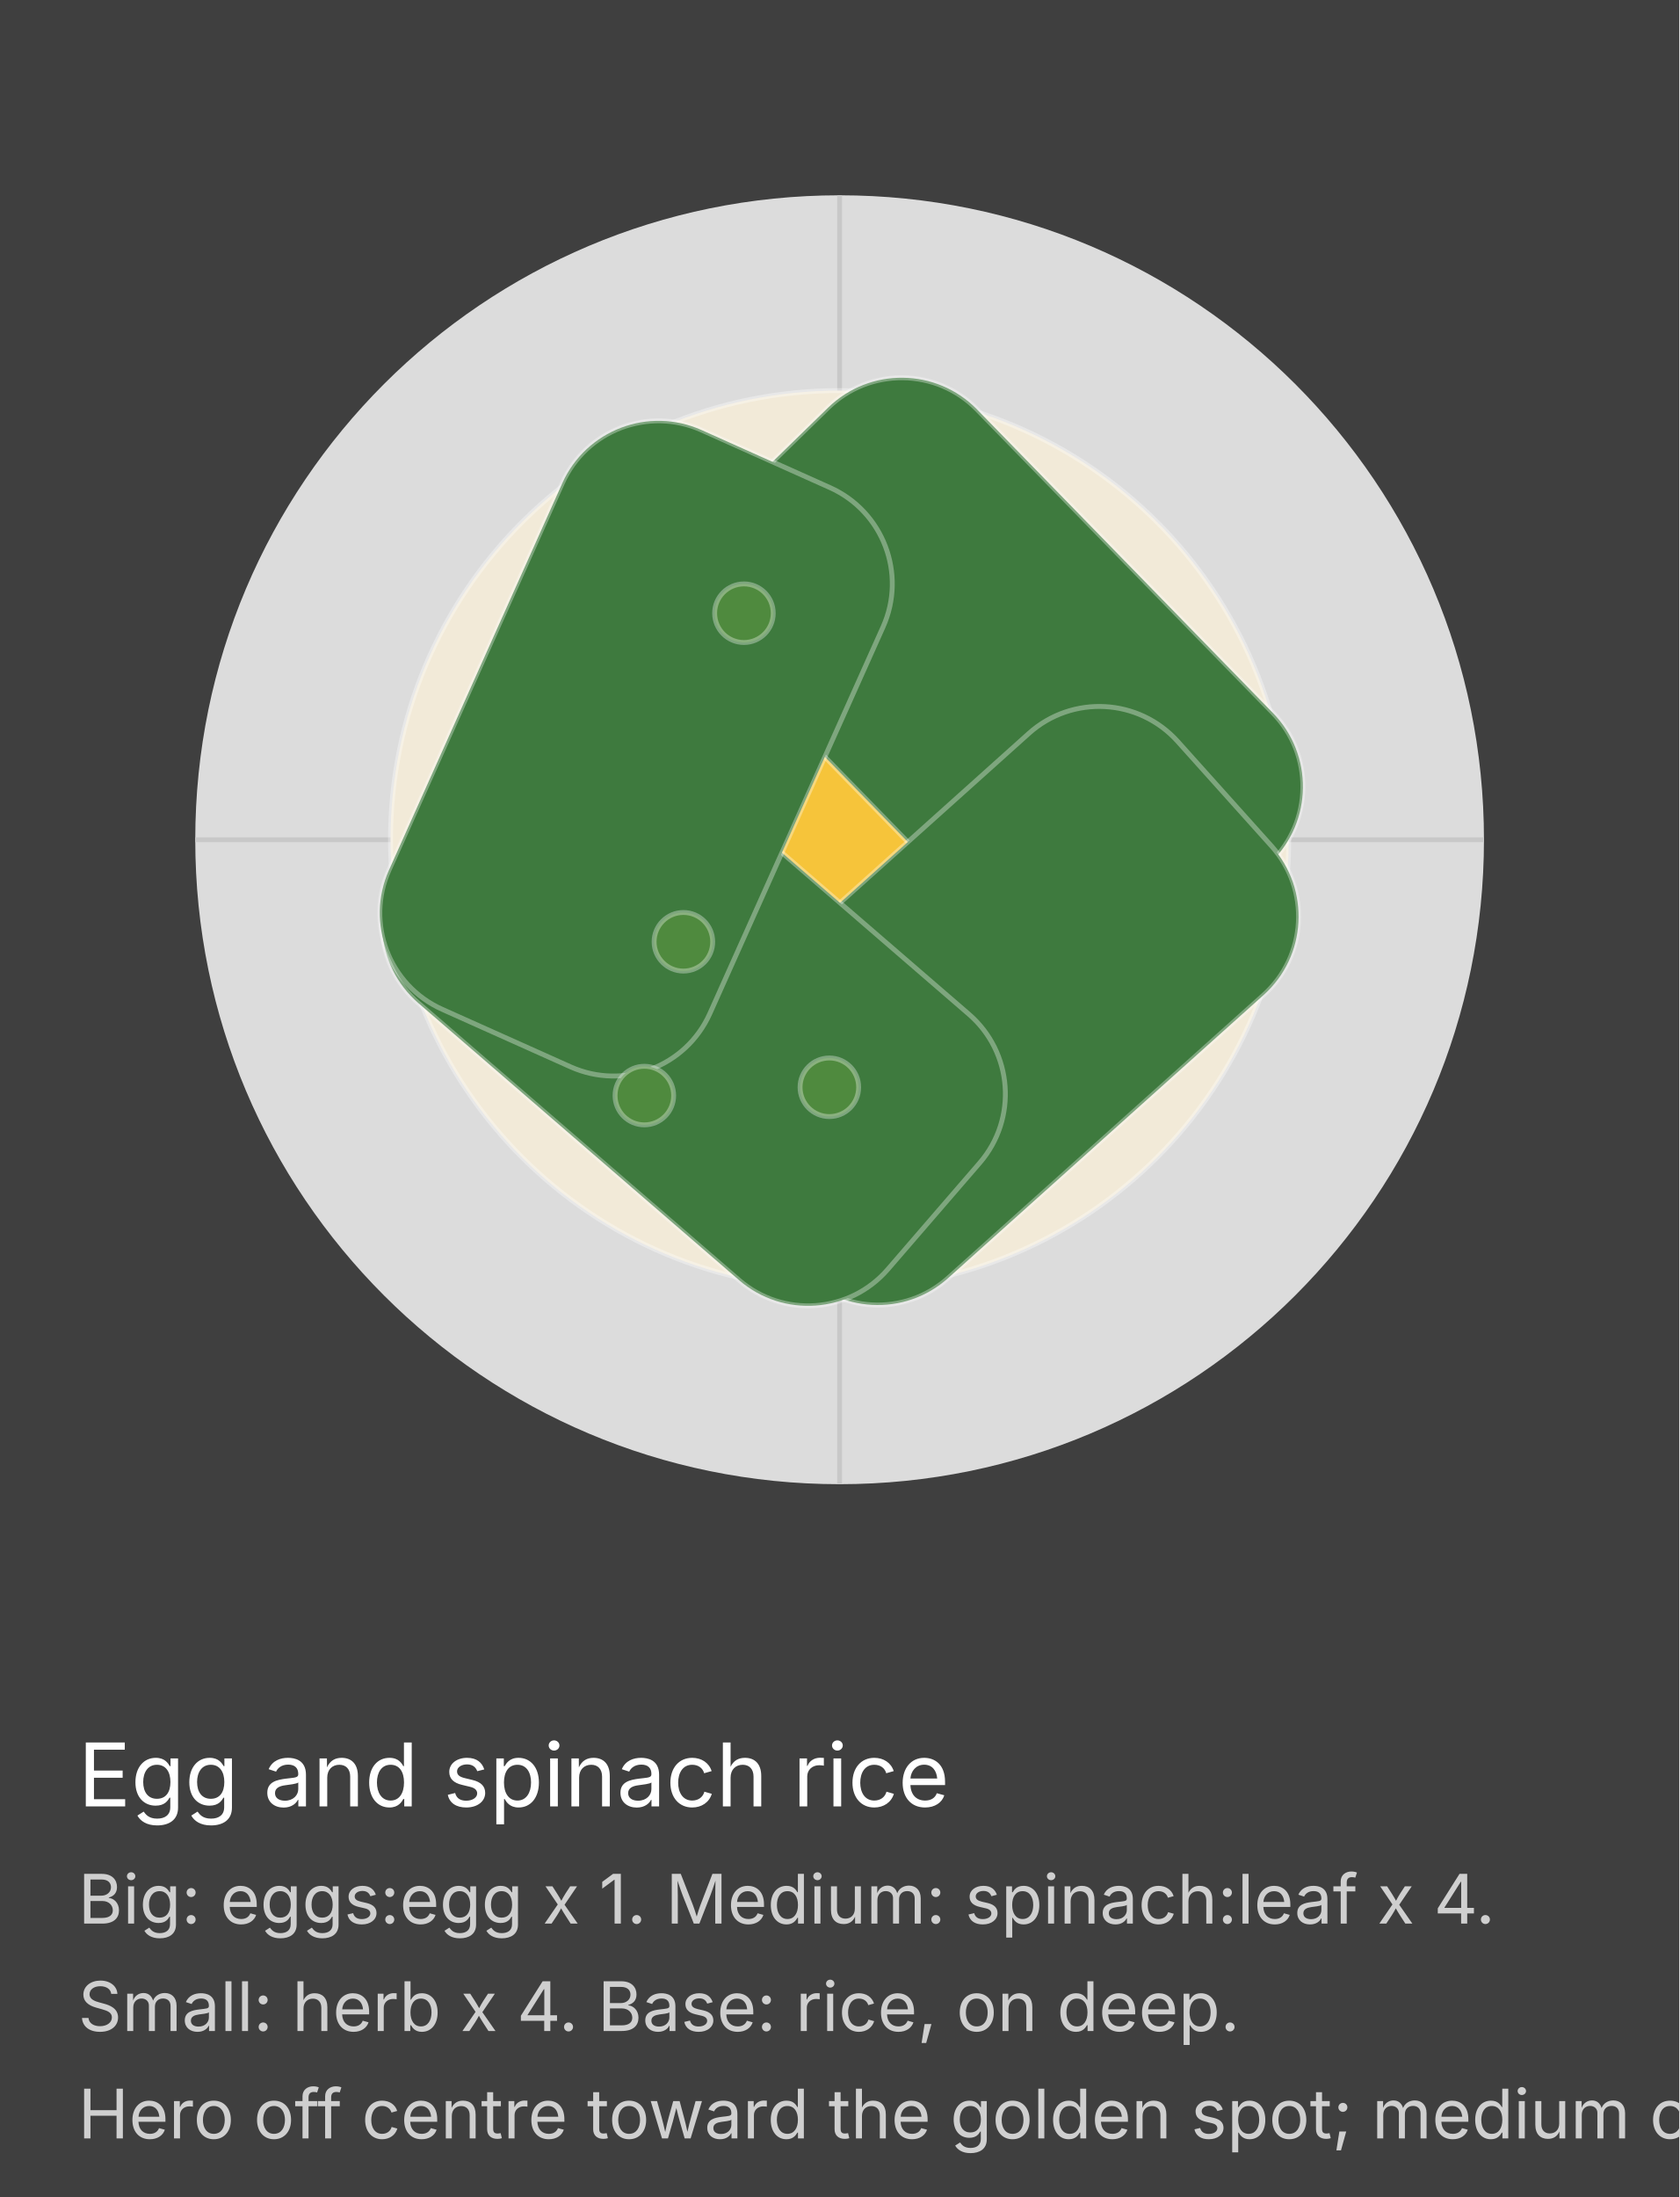
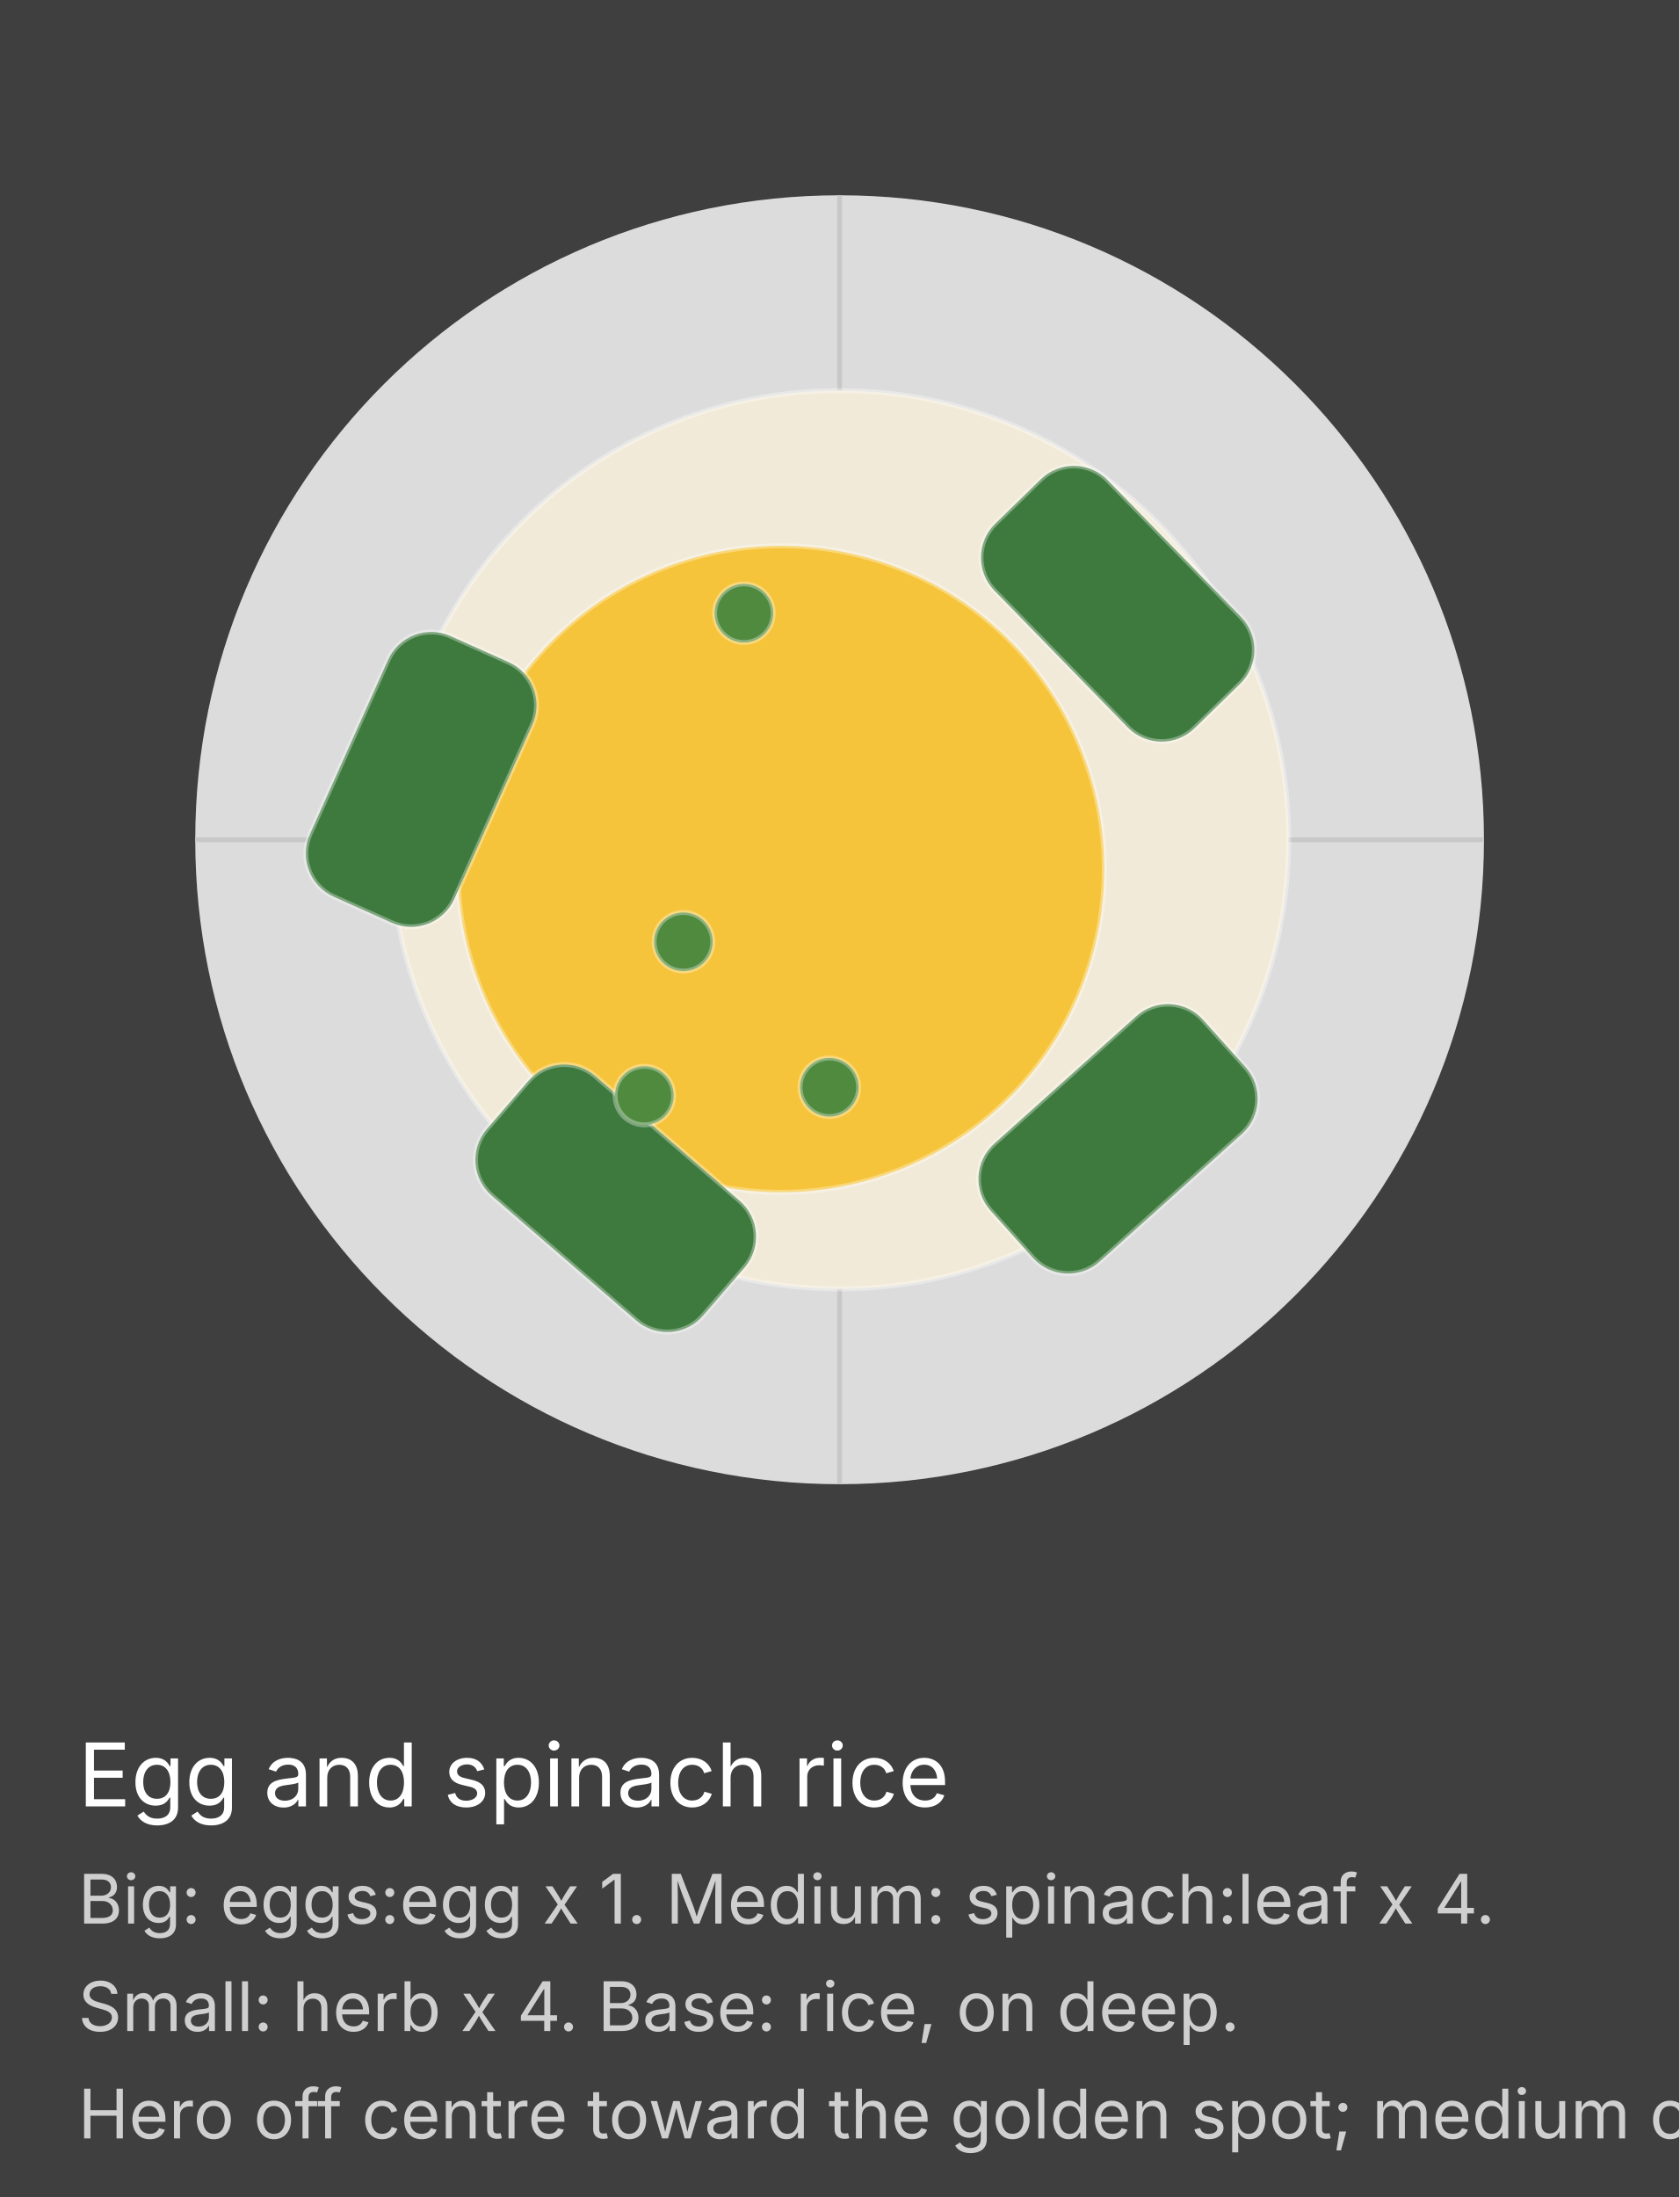
<svg xmlns="http://www.w3.org/2000/svg" width="344" height="450">
  <rect width="344" height="450" fill="#3f3f3f" />
  <circle cx="172.0" cy="172.0" r="132.0" fill="#dcdcdc" />
  <circle cx="172.0" cy="172.0" r="84.0" fill="none" stroke="#bdbdbd" stroke-dasharray="6 6" />
  <circle cx="172.0" cy="172.0" r="81.6" fill="none" stroke="#9fb6d8" stroke-dasharray="3 5" />
  <line x1="40.0" y1="172.0" x2="304.0" y2="172.0" stroke="#c8c8c8" />
  <line x1="172.0" y1="40.0" x2="172.0" y2="304.0" stroke="#c8c8c8" />
  <circle transform="translate(172.0 172.0) rotate(0)" r="92.0" fill="#f2ead8" stroke="#ffffff55" />
  <circle transform="translate(160.0 178.0) rotate(18.7225)" r="66.2" fill="#f6c43a" stroke="#ffffff55" />
-   <rect transform="translate(204.7 140.1) rotate(-44.27342)" x="-36.0" y="-65.0" width="72.0" height="130.0" rx="21.6" fill="#3e7a3e" stroke="#ffffff55" />
-   <rect transform="translate(202.5 206.0) rotate(48.10463)" x="-36.0" y="-65.0" width="72.0" height="130.0" rx="21.6" fill="#3e7a3e" stroke="#ffffff55" />
-   <rect transform="translate(142.1 206.6) rotate(130.8183)" x="-36.0" y="-65.0" width="72.0" height="130.0" rx="21.6" fill="#3e7a3e" stroke="#ffffff55" />
-   <rect transform="translate(130.3 153.3) rotate(204.1365)" x="-36.0" y="-65.0" width="72.0" height="130.0" rx="21.6" fill="#3e7a3e" stroke="#ffffff55" />
+   <rect transform="translate(229.0 123.7) rotate(-44.27342)" x="-16.2" y="-29.3" width="32.4" height="58.5" rx="9.7" fill="#3e7a3e" stroke="#ffffff55" />
+   <rect transform="translate(229.0 233.3) rotate(48.10463)" x="-16.2" y="-29.3" width="32.4" height="58.5" rx="9.7" fill="#3e7a3e" stroke="#ffffff55" />
+   <rect transform="translate(126.1 245.4) rotate(130.8183)" x="-16.2" y="-29.3" width="32.4" height="58.5" rx="9.7" fill="#3e7a3e" stroke="#ffffff55" />
+   <rect transform="translate(86.3 159.6) rotate(204.1365)" x="-16.2" y="-29.3" width="32.4" height="58.5" rx="9.7" fill="#3e7a3e" stroke="#ffffff55" />
  <circle transform="translate(140.0 192.9) rotate(0)" r="6.0" fill="#4f8a3e" stroke="#ffffff55" />
  <circle transform="translate(169.9 222.7) rotate(0)" r="6.0" fill="#4f8a3e" stroke="#ffffff55" />
  <circle transform="translate(132.0 224.4) rotate(0)" r="6.0" fill="#4f8a3e" stroke="#ffffff55" />
  <circle transform="translate(152.4 125.6) rotate(0)" r="6.0" fill="#4f8a3e" stroke="#ffffff55" />
  <text x="16" y="370" fill="#ffffff" font-family="Inter, sans-serif" font-size="18">Egg and spinach rice</text>
  <text x="16" y="394" fill="#cfcfcf" font-family="Inter, sans-serif" font-size="14">Big: eggs:egg x 1. Medium: spinach:leaf x 4.</text>
  <text x="16" y="416" fill="#cfcfcf" font-family="Inter, sans-serif" font-size="14">Small: herb x 4. Base: rice, on deep.</text>
  <text x="16" y="438" fill="#cfcfcf" font-family="Inter, sans-serif" font-size="14">Hero off centre toward the golden spot; medium on 62% of the ring, small clusters in the rest.</text>
</svg>
